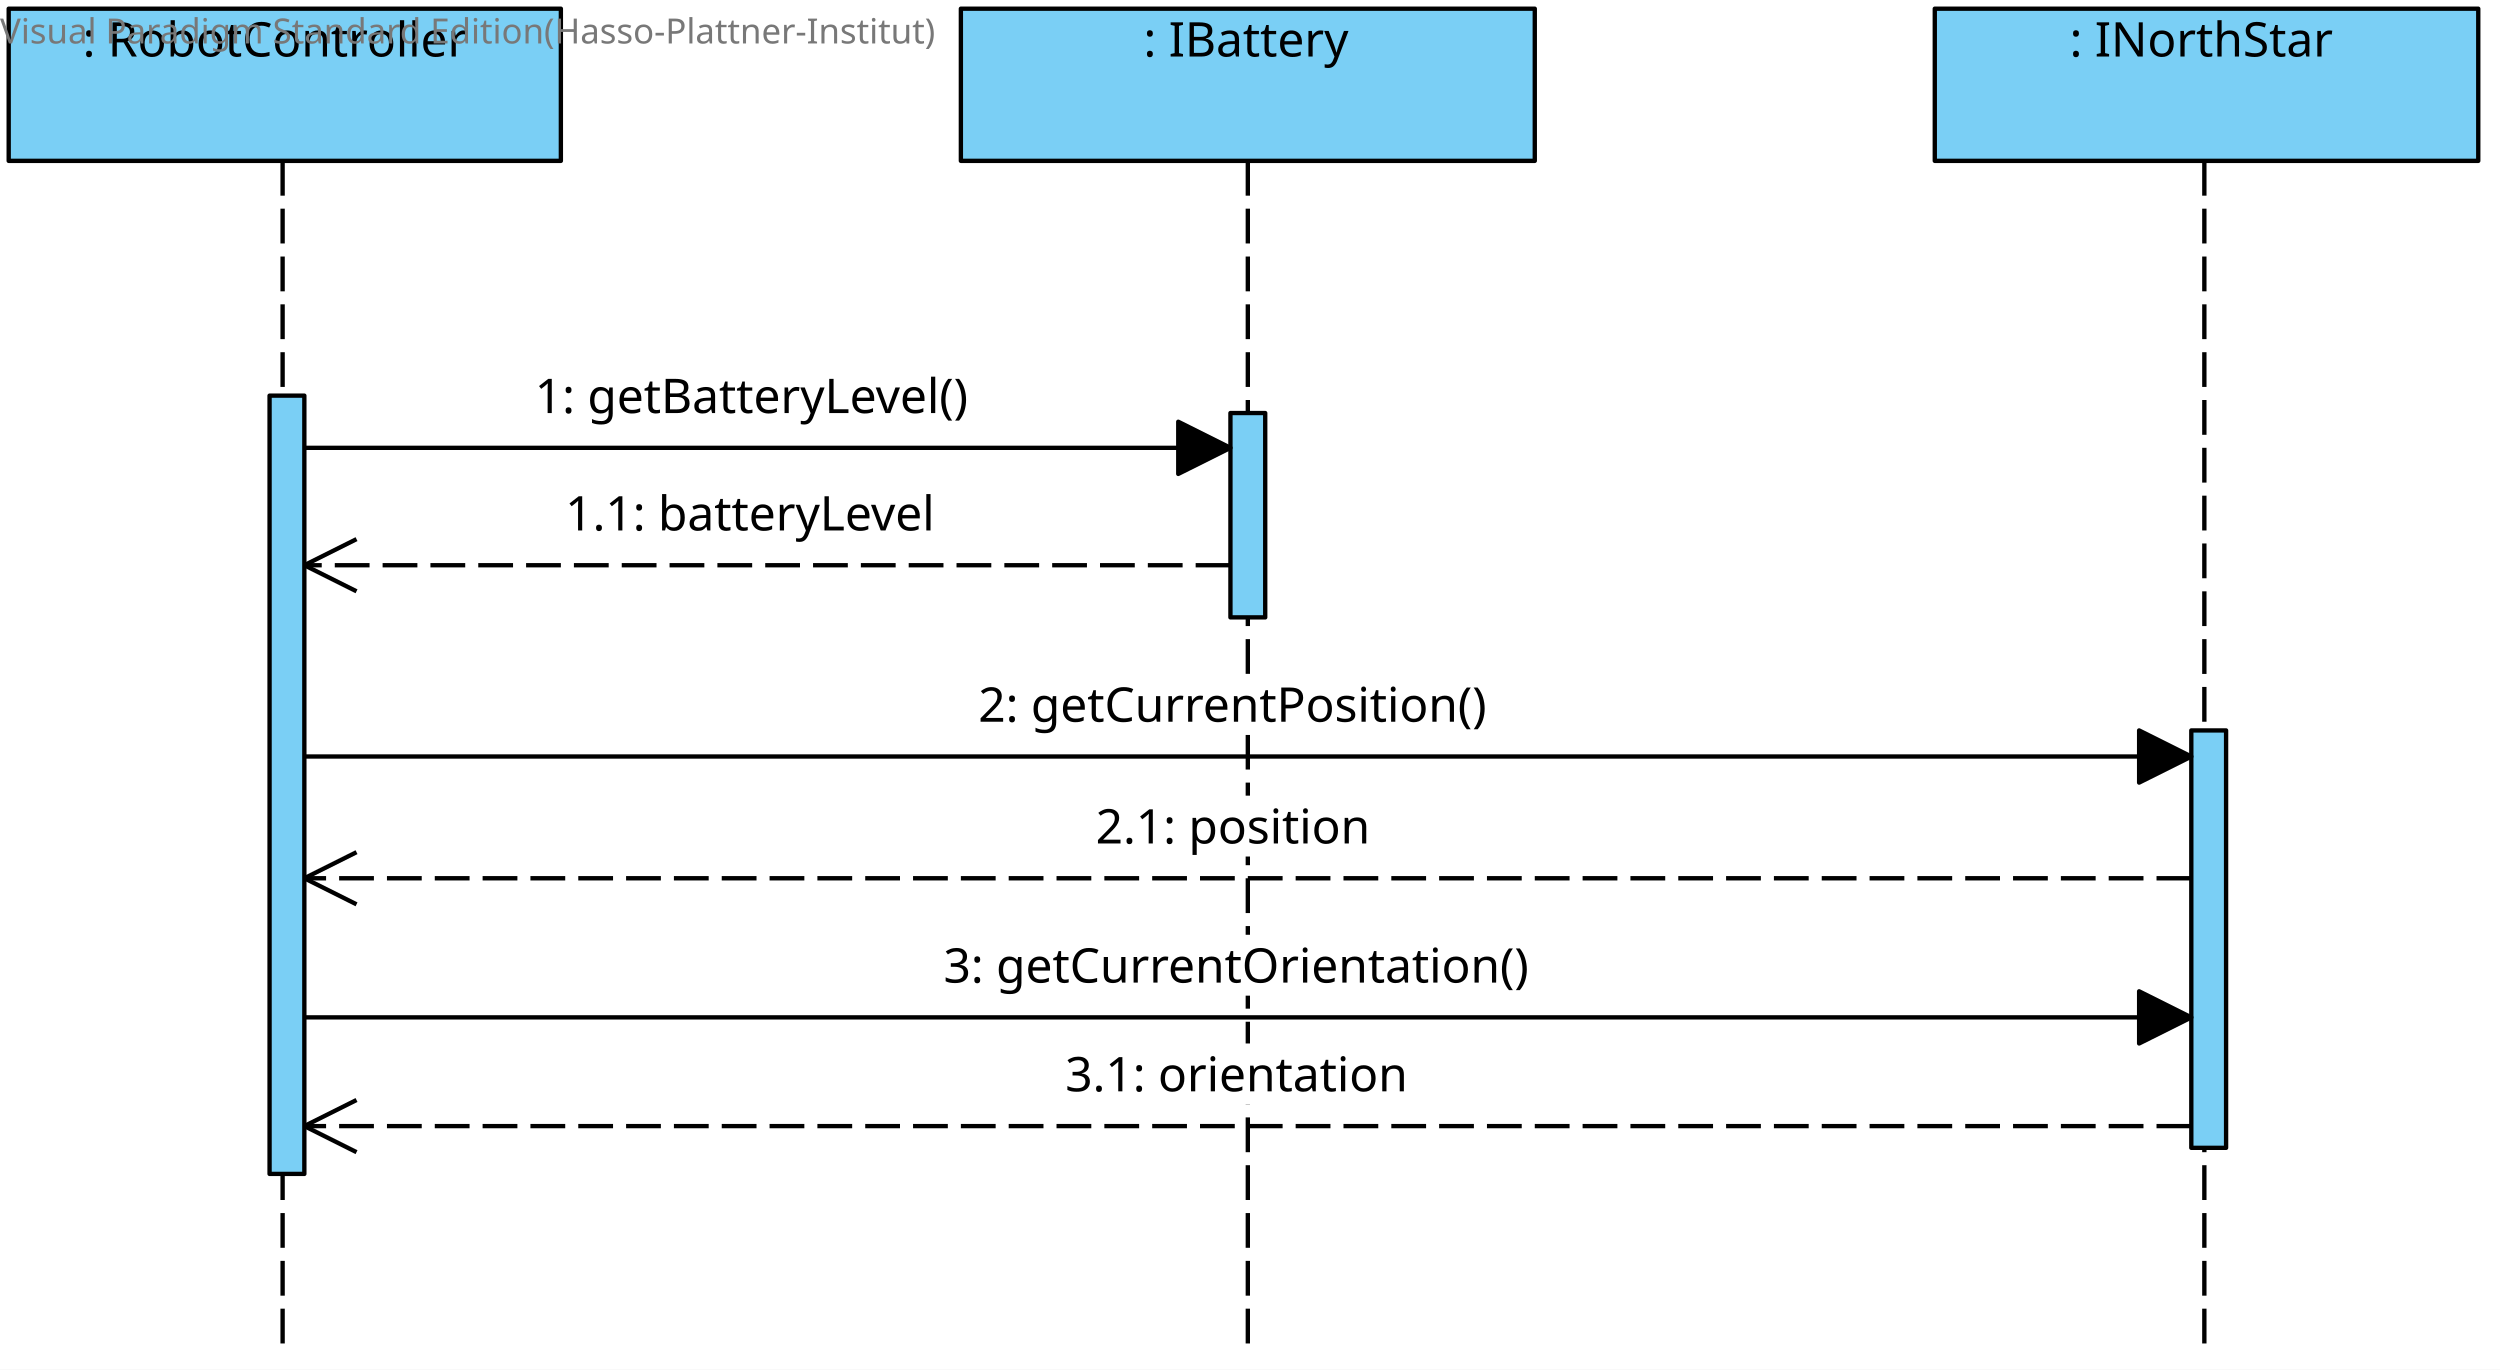
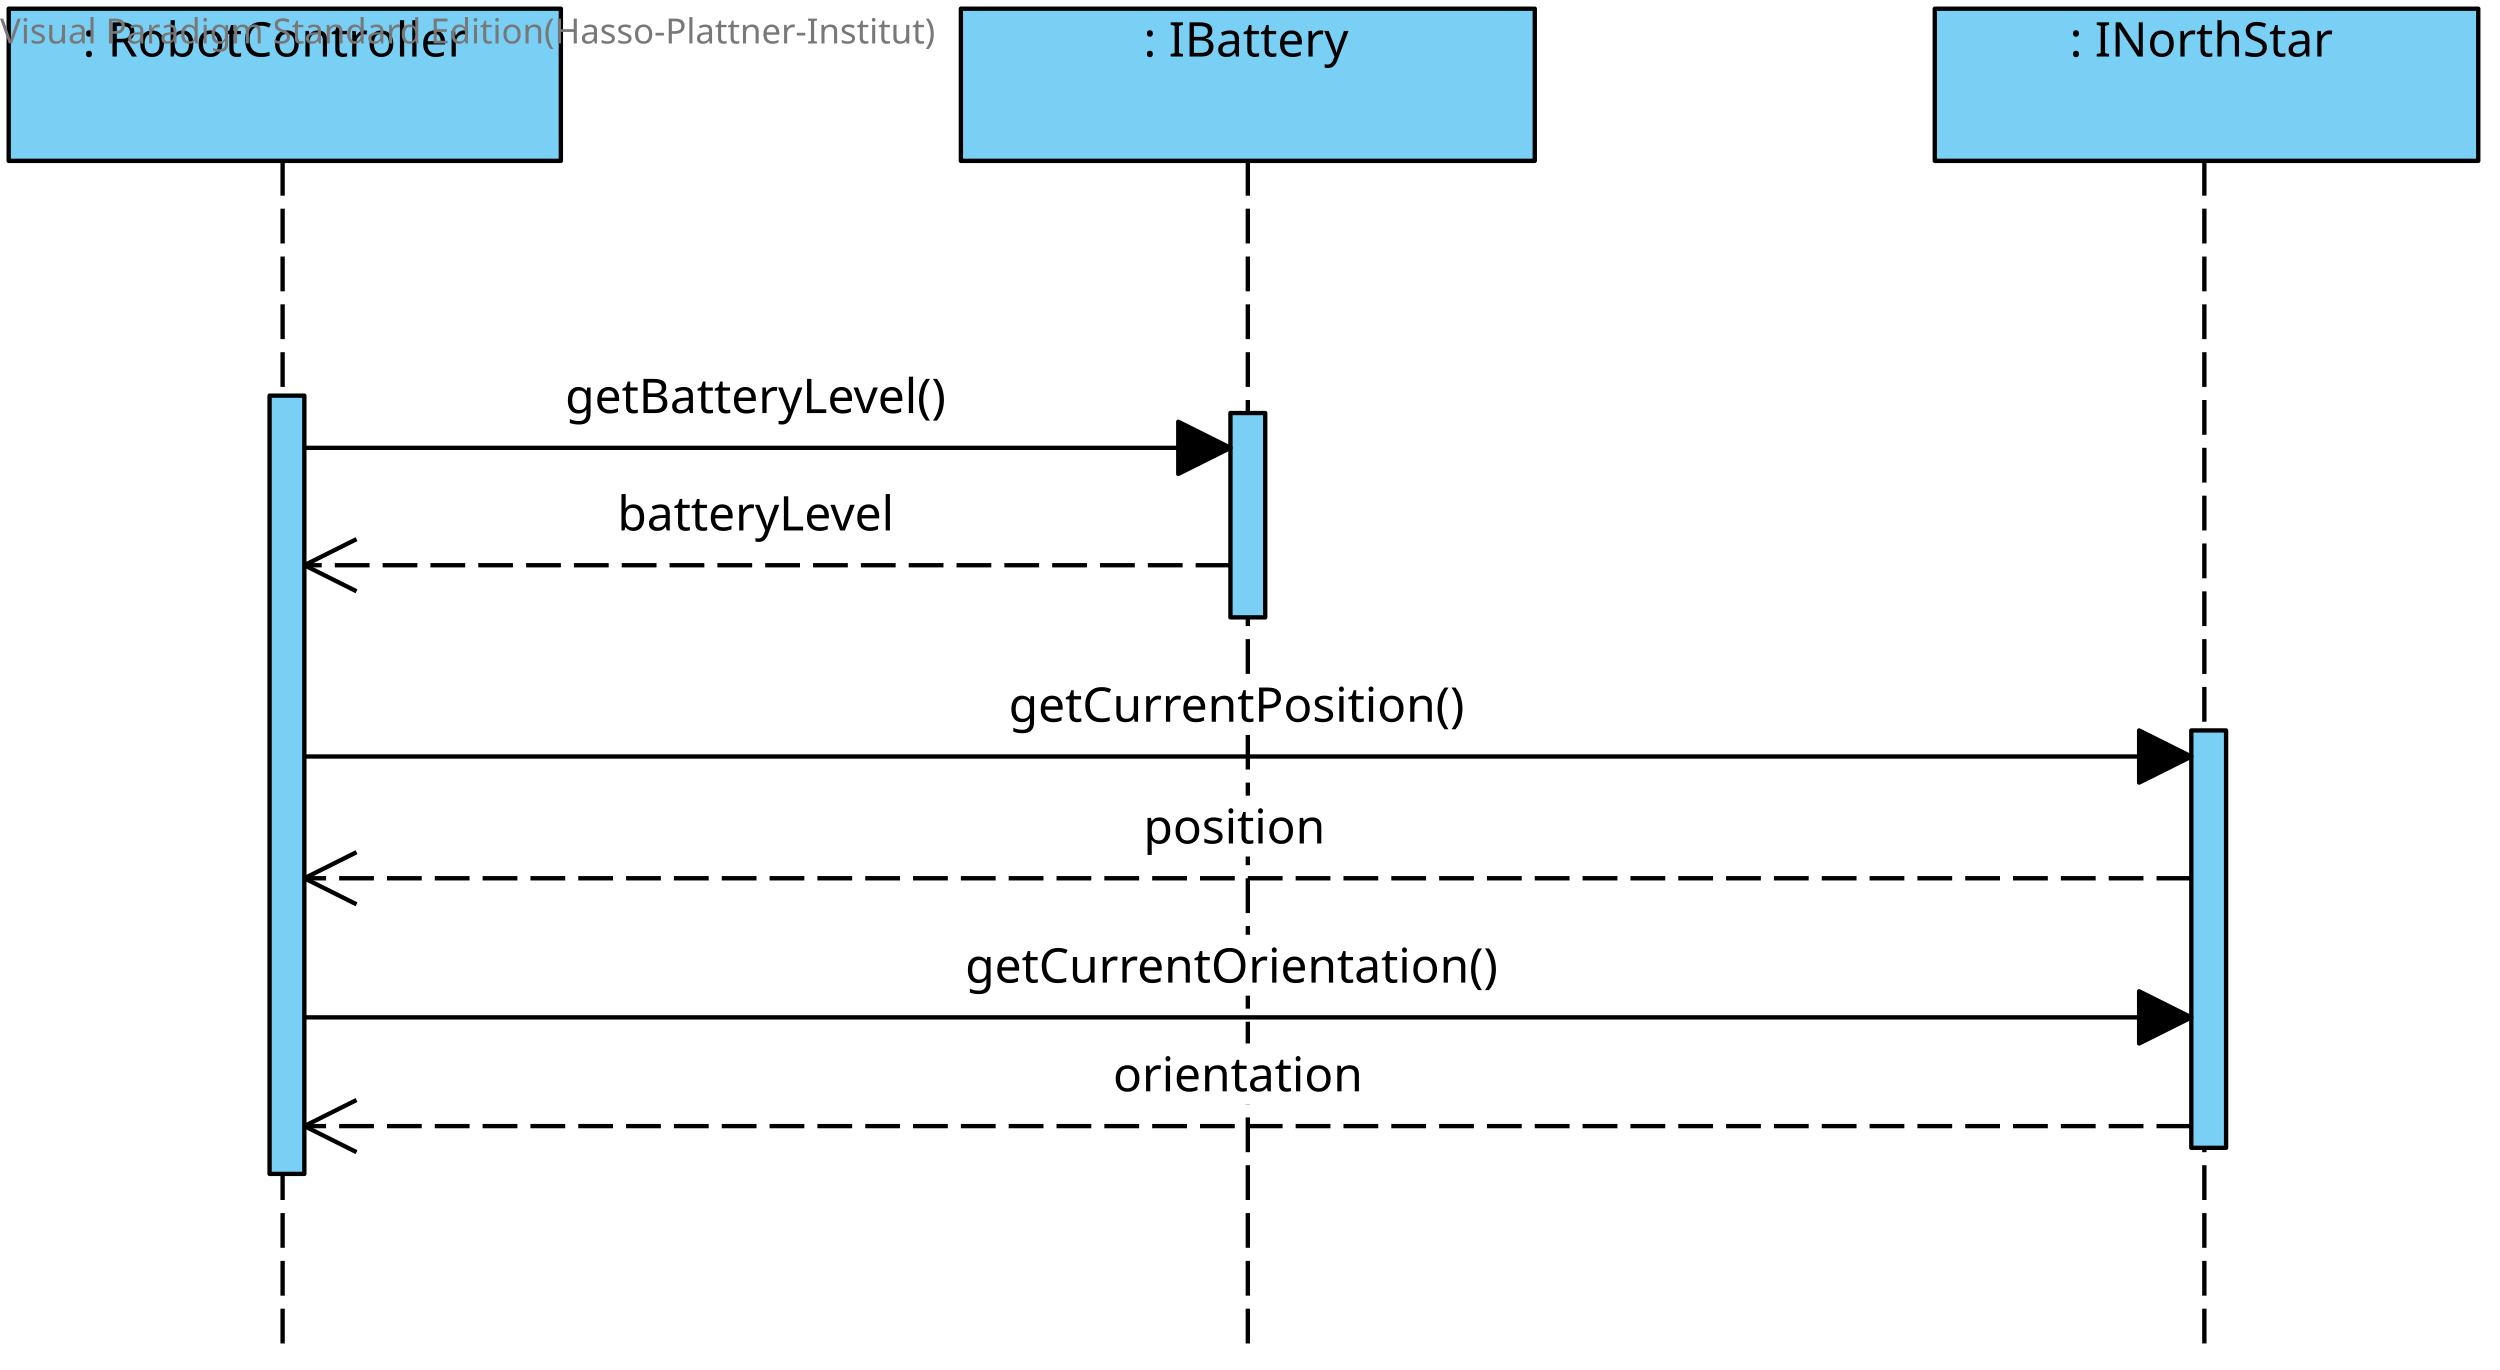
<svg xmlns="http://www.w3.org/2000/svg" fill-opacity="0" color-rendering="auto" color-interpolation="auto" text-rendering="auto" stroke="rgb(0,0,0)" stroke-linecap="square" width="575" stroke-miterlimit="10" shape-rendering="auto" stroke-opacity="0" fill="rgb(0,0,0)" stroke-dasharray="none" font-weight="normal" stroke-width="1" height="315" font-family="'Dialog'" font-style="normal" stroke-linejoin="miter" font-size="12" stroke-dashoffset="0" image-rendering="auto">
  <defs id="genericDefs" />
  <g>
    <defs id="defs1">
      <clipPath clipPathUnits="userSpaceOnUse" id="clipPath1">
        <path d="M-7 -7 L139 -7 L139 320 L-7 320 L-7 -7 Z" />
      </clipPath>
      <clipPath clipPathUnits="userSpaceOnUse" id="clipPath2">
        <path d="M-7 -7 L144 -7 L144 320 L-7 320 L-7 -7 Z" />
      </clipPath>
      <clipPath clipPathUnits="userSpaceOnUse" id="clipPath3">
        <path d="M-7 -7 L137 -7 L137 320 L-7 320 L-7 -7 Z" />
      </clipPath>
      <clipPath clipPathUnits="userSpaceOnUse" id="clipPath4">
        <path d="M-7 -7 L19 -7 L19 190 L-7 190 L-7 -7 Z" />
      </clipPath>
      <clipPath clipPathUnits="userSpaceOnUse" id="clipPath5">
        <path d="M-7 -7 L19 -7 L19 58 L-7 58 L-7 -7 Z" />
      </clipPath>
      <clipPath clipPathUnits="userSpaceOnUse" id="clipPath6">
        <path d="M-7 -7 L19 -7 L19 107 L-7 107 L-7 -7 Z" />
      </clipPath>
      <clipPath clipPathUnits="userSpaceOnUse" id="clipPath7">
-         <path d="M-126 -14 L252 -14 L252 28 L-126 28 L-126 -14 Z" />
+         <path d="M-133 -14 L266 -14 L266 28 L-133 28 L-133 -14 Z" />
      </clipPath>
      <clipPath clipPathUnits="userSpaceOnUse" id="clipPath8">
-         <path d="M-133 -14 L266 -14 L266 28 L-133 28 L-133 -14 Z" />
+         <path d="M-128 -14 L256 -14 L256 28 L-128 28 L-128 -14 Z" />
      </clipPath>
      <clipPath clipPathUnits="userSpaceOnUse" id="clipPath9">
-         <path d="M-128 -14 L256 -14 L256 28 L-128 28 L-128 -14 Z" />
+         <path d="M-126 -14 L252 -14 L252 28 L-126 28 L-126 -14 Z" />
      </clipPath>
      <clipPath clipPathUnits="userSpaceOnUse" id="clipPath10">
        <path d="M0 0 L417 0 L417 204 L0 204 L0 0 Z" />
      </clipPath>
      <clipPath clipPathUnits="userSpaceOnUse" id="clipPath11">
-         <path d="M267 81 L267 95 L144 95 L144 81 ZM259 108 L259 122 L150 122 L150 108 ZM388 152 L388 166 L246 166 L246 152 ZM360 180 L360 194 L272 194 L272 180 ZM0 0 L0 204 L417 204 L417 0 L384 0 L384 13 L251 13 L251 0 L160 0 L160 13 L32 13 L32 0 Z" />
+         <path d="M260 81 L260 95 L151 95 L151 81 ZM247 108 L247 122 L162 122 L162 108 ZM381 152 L381 166 L253 166 L253 152 ZM348 180 L348 194 L284 194 L284 180 ZM0 0 L0 204 L417 204 L417 0 L384 0 L384 13 L251 13 L251 0 L160 0 L160 13 L32 13 L32 0 Z" />
      </clipPath>
      <clipPath clipPathUnits="userSpaceOnUse" id="clipPath12">
-         <path d="M267 54 L267 68 L144 68 L144 54 ZM259 81 L259 95 L150 95 L150 81 ZM388 125 L388 139 L246 139 L246 125 ZM360 153 L360 167 L272 167 L272 153 ZM396 185 L396 199 L237 199 L237 185 ZM0 0 L0 204 L417 204 L417 0 Z" />
+         <path d="M260 54 L260 68 L151 68 L151 54 ZM247 81 L247 95 L162 95 L162 81 ZM381 125 L381 139 L253 139 L253 125 ZM348 153 L348 167 L284 167 L284 153 ZM389 185 L389 199 L243 199 L243 185 ZM0 0 L0 204 L417 204 L417 0 Z" />
      </clipPath>
      <clipPath clipPathUnits="userSpaceOnUse" id="clipPath13">
        <path d="M0 0 L638 0 L638 204 L0 204 L0 0 Z" />
      </clipPath>
      <clipPath clipPathUnits="userSpaceOnUse" id="clipPath14">
-         <path d="M267 10 L267 24 L144 24 L144 10 ZM259 37 L259 51 L150 51 L150 37 ZM388 81 L388 95 L246 95 L246 81 ZM360 109 L360 123 L272 123 L272 109 ZM396 141 L396 155 L237 155 L237 141 ZM368 166 L368 180 L265 180 L265 166 ZM0 0 L0 204 L638 204 L638 0 Z" />
+         <path d="M260 10 L260 24 L151 24 L151 10 ZM247 37 L247 51 L162 51 L162 37 ZM381 81 L381 95 L253 95 L253 81 ZM348 109 L348 123 L284 123 L284 109 ZM389 141 L389 155 L243 155 L243 141 ZM356 166 L356 180 L277 180 L277 166 ZM0 0 L0 204 L638 204 L638 0 Z" />
      </clipPath>
      <clipPath clipPathUnits="userSpaceOnUse" id="clipPath15">
-         <path d="M259 9 L259 23 L150 23 L150 9 ZM388 53 L388 67 L246 67 L246 53 ZM360 81 L360 95 L272 95 L272 81 ZM396 113 L396 127 L237 127 L237 113 ZM368 138 L368 152 L265 152 L265 138 ZM0 0 L0 204 L638 204 L638 0 Z" />
+         <path d="M247 9 L247 23 L162 23 L162 9 ZM381 53 L381 67 L253 67 L253 53 ZM348 81 L348 95 L284 95 L284 81 ZM389 113 L389 127 L243 127 L243 113 ZM356 138 L356 152 L277 152 L277 138 ZM0 0 L0 204 L638 204 L638 0 Z" />
      </clipPath>
      <clipPath clipPathUnits="userSpaceOnUse" id="clipPath16">
-         <path d="M388 21 L388 35 L246 35 L246 21 ZM360 49 L360 63 L272 63 L272 49 ZM396 81 L396 95 L237 95 L237 81 ZM368 106 L368 120 L265 120 L265 106 ZM0 0 L0 204 L638 204 L638 0 Z" />
+         <path d="M381 21 L381 35 L253 35 L253 21 ZM348 49 L348 63 L284 63 L284 49 ZM389 81 L389 95 L243 95 L243 81 ZM356 106 L356 120 L277 120 L277 106 ZM0 0 L0 204 L638 204 L638 0 Z" />
      </clipPath>
      <clipPath clipPathUnits="userSpaceOnUse" id="clipPath17">
-         <path d="M360 24 L360 38 L272 38 L272 24 ZM396 56 L396 70 L237 70 L237 56 ZM368 81 L368 95 L265 95 L265 81 ZM0 0 L0 204 L638 204 L638 0 L388 0 L388 10 L246 10 L246 0 Z" />
+         <path d="M348 24 L348 38 L284 38 L284 24 ZM389 56 L389 70 L243 70 L243 56 ZM356 81 L356 95 L277 95 L277 81 ZM0 0 L0 204 L638 204 L638 0 L381 0 L381 10 L253 10 L253 0 Z" />
      </clipPath>
      <clipPath clipPathUnits="userSpaceOnUse" id="clipPath18">
-         <path d="M-103 -14 L206 -14 L206 28 L-103 28 L-103 -14 Z" />
+         <path d="M-79 -14 L158 -14 L158 28 L-79 28 L-79 -14 Z" />
      </clipPath>
      <clipPath clipPathUnits="userSpaceOnUse" id="clipPath19">
-         <path d="M-159 -14 L318 -14 L318 28 L-159 28 L-159 -14 Z" />
+         <path d="M-146 -14 L292 -14 L292 28 L-146 28 L-146 -14 Z" />
      </clipPath>
      <clipPath clipPathUnits="userSpaceOnUse" id="clipPath20">
-         <path d="M-88 -14 L176 -14 L176 28 L-88 28 L-88 -14 Z" />
+         <path d="M-64 -14 L128 -14 L128 28 L-64 28 L-64 -14 Z" />
      </clipPath>
      <clipPath clipPathUnits="userSpaceOnUse" id="clipPath21">
-         <path d="M-142 -14 L284 -14 L284 28 L-142 28 L-142 -14 Z" />
+         <path d="M-85 -14 L170 -14 L170 28 L-85 28 L-85 -14 Z" />
      </clipPath>
      <clipPath clipPathUnits="userSpaceOnUse" id="clipPath22">
        <path d="M-109 -14 L218 -14 L218 28 L-109 28 L-109 -14 Z" />
-       </clipPath>
-       <clipPath clipPathUnits="userSpaceOnUse" id="clipPath23">
-         <path d="M-123 -14 L246 -14 L246 28 L-123 28 L-123 -14 Z" />
      </clipPath>
    </defs>
    <g fill="white" text-rendering="geometricPrecision" fill-opacity="1" stroke-opacity="1" stroke="white">
      <rect x="0" width="575" height="315" y="0" stroke="none" />
    </g>
    <g font-size="11" transform="translate(2,2)" fill-opacity="1" fill="rgb(122,207,245)" text-rendering="geometricPrecision" font-family="sans-serif" stroke="rgb(122,207,245)" stroke-opacity="1">
      <rect x="0" width="127" height="35" y="0" clip-path="url(#clipPath1)" stroke="none" />
    </g>
    <g stroke-linecap="butt" font-size="11" transform="translate(2,2)" fill-opacity="1" fill="black" text-rendering="geometricPrecision" font-family="sans-serif" stroke-linejoin="round" stroke="black" stroke-opacity="1" stroke-miterlimit="0">
      <rect fill="none" x="0" width="127" height="35" y="0" clip-path="url(#clipPath1)" />
      <line clip-path="url(#clipPath1)" fill="none" x1="63" x2="63" y1="35" y2="309" stroke-linejoin="bevel" stroke-dasharray="8,3" />
    </g>
    <g font-size="11" transform="translate(221,2)" fill-opacity="1" fill="rgb(122,207,245)" text-rendering="geometricPrecision" font-family="sans-serif" stroke="rgb(122,207,245)" stroke-opacity="1">
      <rect x="0" width="132" height="35" y="0" clip-path="url(#clipPath2)" stroke="none" />
    </g>
    <g stroke-linecap="butt" font-size="11" transform="translate(221,2)" fill-opacity="1" fill="black" text-rendering="geometricPrecision" font-family="sans-serif" stroke-linejoin="round" stroke="black" stroke-opacity="1" stroke-miterlimit="0">
      <rect fill="none" x="0" width="132" height="35" y="0" clip-path="url(#clipPath2)" />
      <line clip-path="url(#clipPath2)" fill="none" x1="66" x2="66" y1="35" y2="309" stroke-linejoin="bevel" stroke-dasharray="8,3" />
    </g>
    <g font-size="11" transform="translate(445,2)" fill-opacity="1" fill="rgb(122,207,245)" text-rendering="geometricPrecision" font-family="sans-serif" stroke="rgb(122,207,245)" stroke-opacity="1">
      <rect x="0" width="125" height="35" y="0" clip-path="url(#clipPath3)" stroke="none" />
    </g>
    <g stroke-linecap="butt" font-size="11" transform="translate(445,2)" fill-opacity="1" fill="black" text-rendering="geometricPrecision" font-family="sans-serif" stroke-linejoin="round" stroke="black" stroke-opacity="1" stroke-miterlimit="0">
      <rect fill="none" x="0" width="125" height="35" y="0" clip-path="url(#clipPath3)" />
      <line clip-path="url(#clipPath3)" fill="none" x1="62" x2="62" y1="35" y2="309" stroke-linejoin="bevel" stroke-dasharray="8,3" />
    </g>
    <g font-size="11" transform="translate(62,91)" fill-opacity="1" fill="rgb(122,207,245)" text-rendering="geometricPrecision" font-family="sans-serif" stroke="rgb(122,207,245)" stroke-opacity="1">
      <rect x="0" width="8" height="179" y="0" clip-path="url(#clipPath4)" stroke="none" />
    </g>
    <g stroke-linecap="butt" font-size="11" transform="translate(62,91)" fill-opacity="1" fill="black" text-rendering="geometricPrecision" font-family="sans-serif" stroke-linejoin="round" stroke="black" stroke-opacity="1" stroke-miterlimit="0">
      <rect fill="none" x="0" width="8" height="179" y="0" clip-path="url(#clipPath4)" />
    </g>
    <g font-size="11" transform="translate(283,95)" fill-opacity="1" fill="rgb(122,207,245)" text-rendering="geometricPrecision" font-family="sans-serif" stroke="rgb(122,207,245)" stroke-opacity="1">
      <rect x="0" width="8" height="47" y="0" clip-path="url(#clipPath5)" stroke="none" />
    </g>
    <g stroke-linecap="butt" font-size="11" transform="translate(283,95)" fill-opacity="1" fill="black" text-rendering="geometricPrecision" font-family="sans-serif" stroke-linejoin="round" stroke="black" stroke-opacity="1" stroke-miterlimit="0">
      <rect fill="none" x="0" width="8" height="47" y="0" clip-path="url(#clipPath5)" />
    </g>
    <g font-size="11" transform="translate(504,168)" fill-opacity="1" fill="rgb(122,207,245)" text-rendering="geometricPrecision" font-family="sans-serif" stroke="rgb(122,207,245)" stroke-opacity="1">
      <rect x="0" width="8" height="96" y="0" clip-path="url(#clipPath6)" stroke="none" />
    </g>
    <g stroke-linecap="butt" font-size="11" transform="translate(504,168)" fill-opacity="1" fill="black" text-rendering="geometricPrecision" font-family="sans-serif" stroke-linejoin="round" stroke="black" stroke-opacity="1" stroke-miterlimit="0">
      <rect fill="none" x="0" width="8" height="96" y="0" clip-path="url(#clipPath6)" />
    </g>
-     <g font-size="11" transform="translate(445,2)" fill-opacity="1" fill="black" text-rendering="geometricPrecision" font-family="sans-serif" stroke="black" stroke-opacity="1">
-       <text x="31" xml:space="preserve" y="11" clip-path="url(#clipPath7)" stroke="none">: INorthStar</text>
-     </g>
    <g font-size="11" transform="translate(221,2)" fill-opacity="1" fill="black" text-rendering="geometricPrecision" font-family="sans-serif" stroke="black" stroke-opacity="1">
-       <text x="42" xml:space="preserve" y="11" clip-path="url(#clipPath8)" stroke="none">: IBattery</text>
+       <text x="42" xml:space="preserve" y="11" clip-path="url(#clipPath7)" stroke="none">: IBattery</text>
    </g>
    <g font-size="11" transform="translate(2,2)" fill-opacity="1" fill="black" text-rendering="geometricPrecision" font-family="sans-serif" stroke="black" stroke-opacity="1">
-       <text x="17" xml:space="preserve" y="11" clip-path="url(#clipPath9)" stroke="none">: RobotController</text>
+       <text x="17" xml:space="preserve" y="11" clip-path="url(#clipPath8)" stroke="none">: RobotController</text>
+     </g>
+     <g font-size="11" transform="translate(445,2)" fill-opacity="1" fill="black" text-rendering="geometricPrecision" font-family="sans-serif" stroke="black" stroke-opacity="1">
+       <text x="31" xml:space="preserve" y="11" clip-path="url(#clipPath9)" stroke="none">: INorthStar</text>
    </g>
    <g stroke-linecap="butt" font-size="11" transform="translate(-30,3)" fill-opacity="1" fill="black" text-rendering="geometricPrecision" font-family="sans-serif" stroke-linejoin="round" stroke="black" stroke-opacity="1">
      <line y2="100" fill="none" x1="100" clip-path="url(#clipPath11)" x2="313" y1="100" />
      <polygon points=" 313 100 301 94 301 106" clip-path="url(#clipPath11)" stroke="none" />
      <polygon fill="none" points=" 313 100 301 94 301 106" clip-path="url(#clipPath11)" />
    </g>
    <g stroke-linecap="butt" font-size="11" transform="translate(-30,30)" fill-opacity="1" fill="black" text-rendering="geometricPrecision" font-family="sans-serif" stroke-linejoin="round" stroke-dasharray="8,3" stroke="black" stroke-opacity="1" stroke-miterlimit="0">
      <line y2="100" fill="none" x1="313" clip-path="url(#clipPath12)" x2="100" y1="100" />
      <line clip-path="url(#clipPath12)" fill="none" x1="100" x2="112" y1="100" y2="106" stroke-dasharray="none" stroke-miterlimit="10" />
      <line clip-path="url(#clipPath12)" fill="none" x1="100" x2="112" y1="100" y2="94" stroke-dasharray="none" stroke-miterlimit="10" />
    </g>
    <g stroke-linecap="butt" font-size="11" transform="translate(-30,74)" fill-opacity="1" fill="black" text-rendering="geometricPrecision" font-family="sans-serif" stroke-linejoin="round" stroke="black" stroke-opacity="1">
      <line y2="100" fill="none" x1="100" clip-path="url(#clipPath14)" x2="534" y1="100" />
      <polygon points=" 534 100 522 94 522 106" clip-path="url(#clipPath14)" stroke="none" />
      <polygon fill="none" points=" 534 100 522 94 522 106" clip-path="url(#clipPath14)" />
    </g>
    <g stroke-linecap="butt" font-size="11" transform="translate(-30,102)" fill-opacity="1" fill="black" text-rendering="geometricPrecision" font-family="sans-serif" stroke-linejoin="round" stroke-dasharray="8,3" stroke="black" stroke-opacity="1" stroke-miterlimit="0">
      <line y2="100" fill="none" x1="534" clip-path="url(#clipPath15)" x2="100" y1="100" />
      <line clip-path="url(#clipPath15)" fill="none" x1="100" x2="112" y1="100" y2="106" stroke-dasharray="none" stroke-miterlimit="10" />
      <line clip-path="url(#clipPath15)" fill="none" x1="100" x2="112" y1="100" y2="94" stroke-dasharray="none" stroke-miterlimit="10" />
    </g>
    <g stroke-linecap="butt" font-size="11" transform="translate(-30,134)" fill-opacity="1" fill="black" text-rendering="geometricPrecision" font-family="sans-serif" stroke-linejoin="round" stroke="black" stroke-opacity="1">
      <line y2="100" fill="none" x1="100" clip-path="url(#clipPath16)" x2="534" y1="100" />
      <polygon points=" 534 100 522 94 522 106" clip-path="url(#clipPath16)" stroke="none" />
      <polygon fill="none" points=" 534 100 522 94 522 106" clip-path="url(#clipPath16)" />
    </g>
    <g stroke-linecap="butt" font-size="11" transform="translate(-30,159)" fill-opacity="1" fill="black" text-rendering="geometricPrecision" font-family="sans-serif" stroke-linejoin="round" stroke-dasharray="8,3" stroke="black" stroke-opacity="1" stroke-miterlimit="0">
      <line y2="100" fill="none" x1="534" clip-path="url(#clipPath17)" x2="100" y1="100" />
      <line clip-path="url(#clipPath17)" fill="none" x1="100" x2="112" y1="100" y2="106" stroke-dasharray="none" stroke-miterlimit="10" />
      <line clip-path="url(#clipPath17)" fill="none" x1="100" x2="112" y1="100" y2="94" stroke-dasharray="none" stroke-miterlimit="10" />
    </g>
-     <g font-size="11" transform="translate(235,240)" fill-opacity="1" fill="white" text-rendering="geometricPrecision" font-family="sans-serif" stroke="white" stroke-opacity="1">
-       <rect x="0" width="103" height="14" y="0" clip-path="url(#clipPath18)" stroke="none" />
-       <text fill="black" x="10" xml:space="preserve" y="11" clip-path="url(#clipPath18)" stroke="none">3.1: orientation</text>
+     <g font-size="11" transform="translate(247,240)" fill-opacity="1" fill="white" text-rendering="geometricPrecision" font-family="sans-serif" stroke="white" stroke-opacity="1">
+       <rect x="0" width="79" height="14" y="0" clip-path="url(#clipPath18)" stroke="none" />
+       <text fill="black" x="9" xml:space="preserve" y="11" clip-path="url(#clipPath18)" stroke="none">orientation</text>
    </g>
-     <g font-size="11" transform="translate(207,215)" fill-opacity="1" fill="white" text-rendering="geometricPrecision" font-family="sans-serif" stroke="white" stroke-opacity="1">
-       <rect x="0" width="159" height="14" y="0" clip-path="url(#clipPath19)" stroke="none" />
-       <text fill="black" x="10" xml:space="preserve" y="11" clip-path="url(#clipPath19)" stroke="none">3: getCurrentOrientation()</text>
+     <g font-size="11" transform="translate(213,215)" fill-opacity="1" fill="white" text-rendering="geometricPrecision" font-family="sans-serif" stroke="white" stroke-opacity="1">
+       <rect x="0" width="146" height="14" y="0" clip-path="url(#clipPath19)" stroke="none" />
+       <text fill="black" x="9" xml:space="preserve" y="11" clip-path="url(#clipPath19)" stroke="none">getCurrentOrientation()</text>
    </g>
-     <g font-size="11" transform="translate(242,183)" fill-opacity="1" fill="white" text-rendering="geometricPrecision" font-family="sans-serif" stroke="white" stroke-opacity="1">
-       <rect x="0" width="88" height="14" y="0" clip-path="url(#clipPath20)" stroke="none" />
-       <text fill="black" x="10" xml:space="preserve" y="11" clip-path="url(#clipPath20)" stroke="none">2.1: position</text>
+     <g font-size="11" transform="translate(254,183)" fill-opacity="1" fill="white" text-rendering="geometricPrecision" font-family="sans-serif" stroke="white" stroke-opacity="1">
+       <rect x="0" width="64" height="14" y="0" clip-path="url(#clipPath20)" stroke="none" />
+       <text fill="black" x="9" xml:space="preserve" y="11" clip-path="url(#clipPath20)" stroke="none">position</text>
    </g>
-     <g font-size="11" transform="translate(216,155)" fill-opacity="1" fill="white" text-rendering="geometricPrecision" font-family="sans-serif" stroke="white" stroke-opacity="1">
-       <rect x="0" width="142" height="14" y="0" clip-path="url(#clipPath21)" stroke="none" />
-       <text fill="black" x="9" xml:space="preserve" y="11" clip-path="url(#clipPath21)" stroke="none">2: getCurrentPosition()</text>
+     <g font-size="11" transform="translate(223,155)" fill-opacity="1" fill="white" text-rendering="geometricPrecision" font-family="sans-serif" stroke="white" stroke-opacity="1">
+       <rect x="0" width="128" height="14" y="0" clip-path="url(#clipPath8)" stroke="none" />
+       <text fill="black" x="9" xml:space="preserve" y="11" clip-path="url(#clipPath8)" stroke="none">getCurrentPosition()</text>
    </g>
-     <g font-size="11" transform="translate(120,111)" fill-opacity="1" fill="white" text-rendering="geometricPrecision" font-family="sans-serif" stroke="white" stroke-opacity="1">
+     <g font-size="11" transform="translate(132,111)" fill-opacity="1" fill="white" text-rendering="geometricPrecision" font-family="sans-serif" stroke="white" stroke-opacity="1">
+       <rect x="0" width="85" height="14" y="0" clip-path="url(#clipPath21)" stroke="none" />
+       <text fill="black" x="10" xml:space="preserve" y="11" clip-path="url(#clipPath21)" stroke="none">batteryLevel</text>
+     </g>
+     <g font-size="11" transform="translate(121,84)" fill-opacity="1" fill="white" text-rendering="geometricPrecision" font-family="sans-serif" stroke="white" stroke-opacity="1">
      <rect x="0" width="109" height="14" y="0" clip-path="url(#clipPath22)" stroke="none" />
-       <text fill="black" x="10" xml:space="preserve" y="11" clip-path="url(#clipPath22)" stroke="none">1.1: batteryLevel</text>
-     </g>
-     <g font-size="11" transform="translate(114,84)" fill-opacity="1" fill="white" text-rendering="geometricPrecision" font-family="sans-serif" stroke="white" stroke-opacity="1">
-       <rect x="0" width="123" height="14" y="0" clip-path="url(#clipPath23)" stroke="none" />
-       <text fill="black" x="9" xml:space="preserve" y="11" clip-path="url(#clipPath23)" stroke="none">1: getBatteryLevel()</text>
+       <text fill="black" x="9" xml:space="preserve" y="11" clip-path="url(#clipPath22)" stroke="none">getBatteryLevel()</text>
    </g>
    <g fill="rgb(120,120,120)" text-rendering="geometricPrecision" fill-opacity="1" font-size="8" stroke-opacity="1" stroke="rgb(120,120,120)">
      <text x="0" xml:space="preserve" y="10" stroke="none">Visual Paradigm Standard Edition(Hasso-Plattner-Institut)</text>
    </g>
  </g>
</svg>
